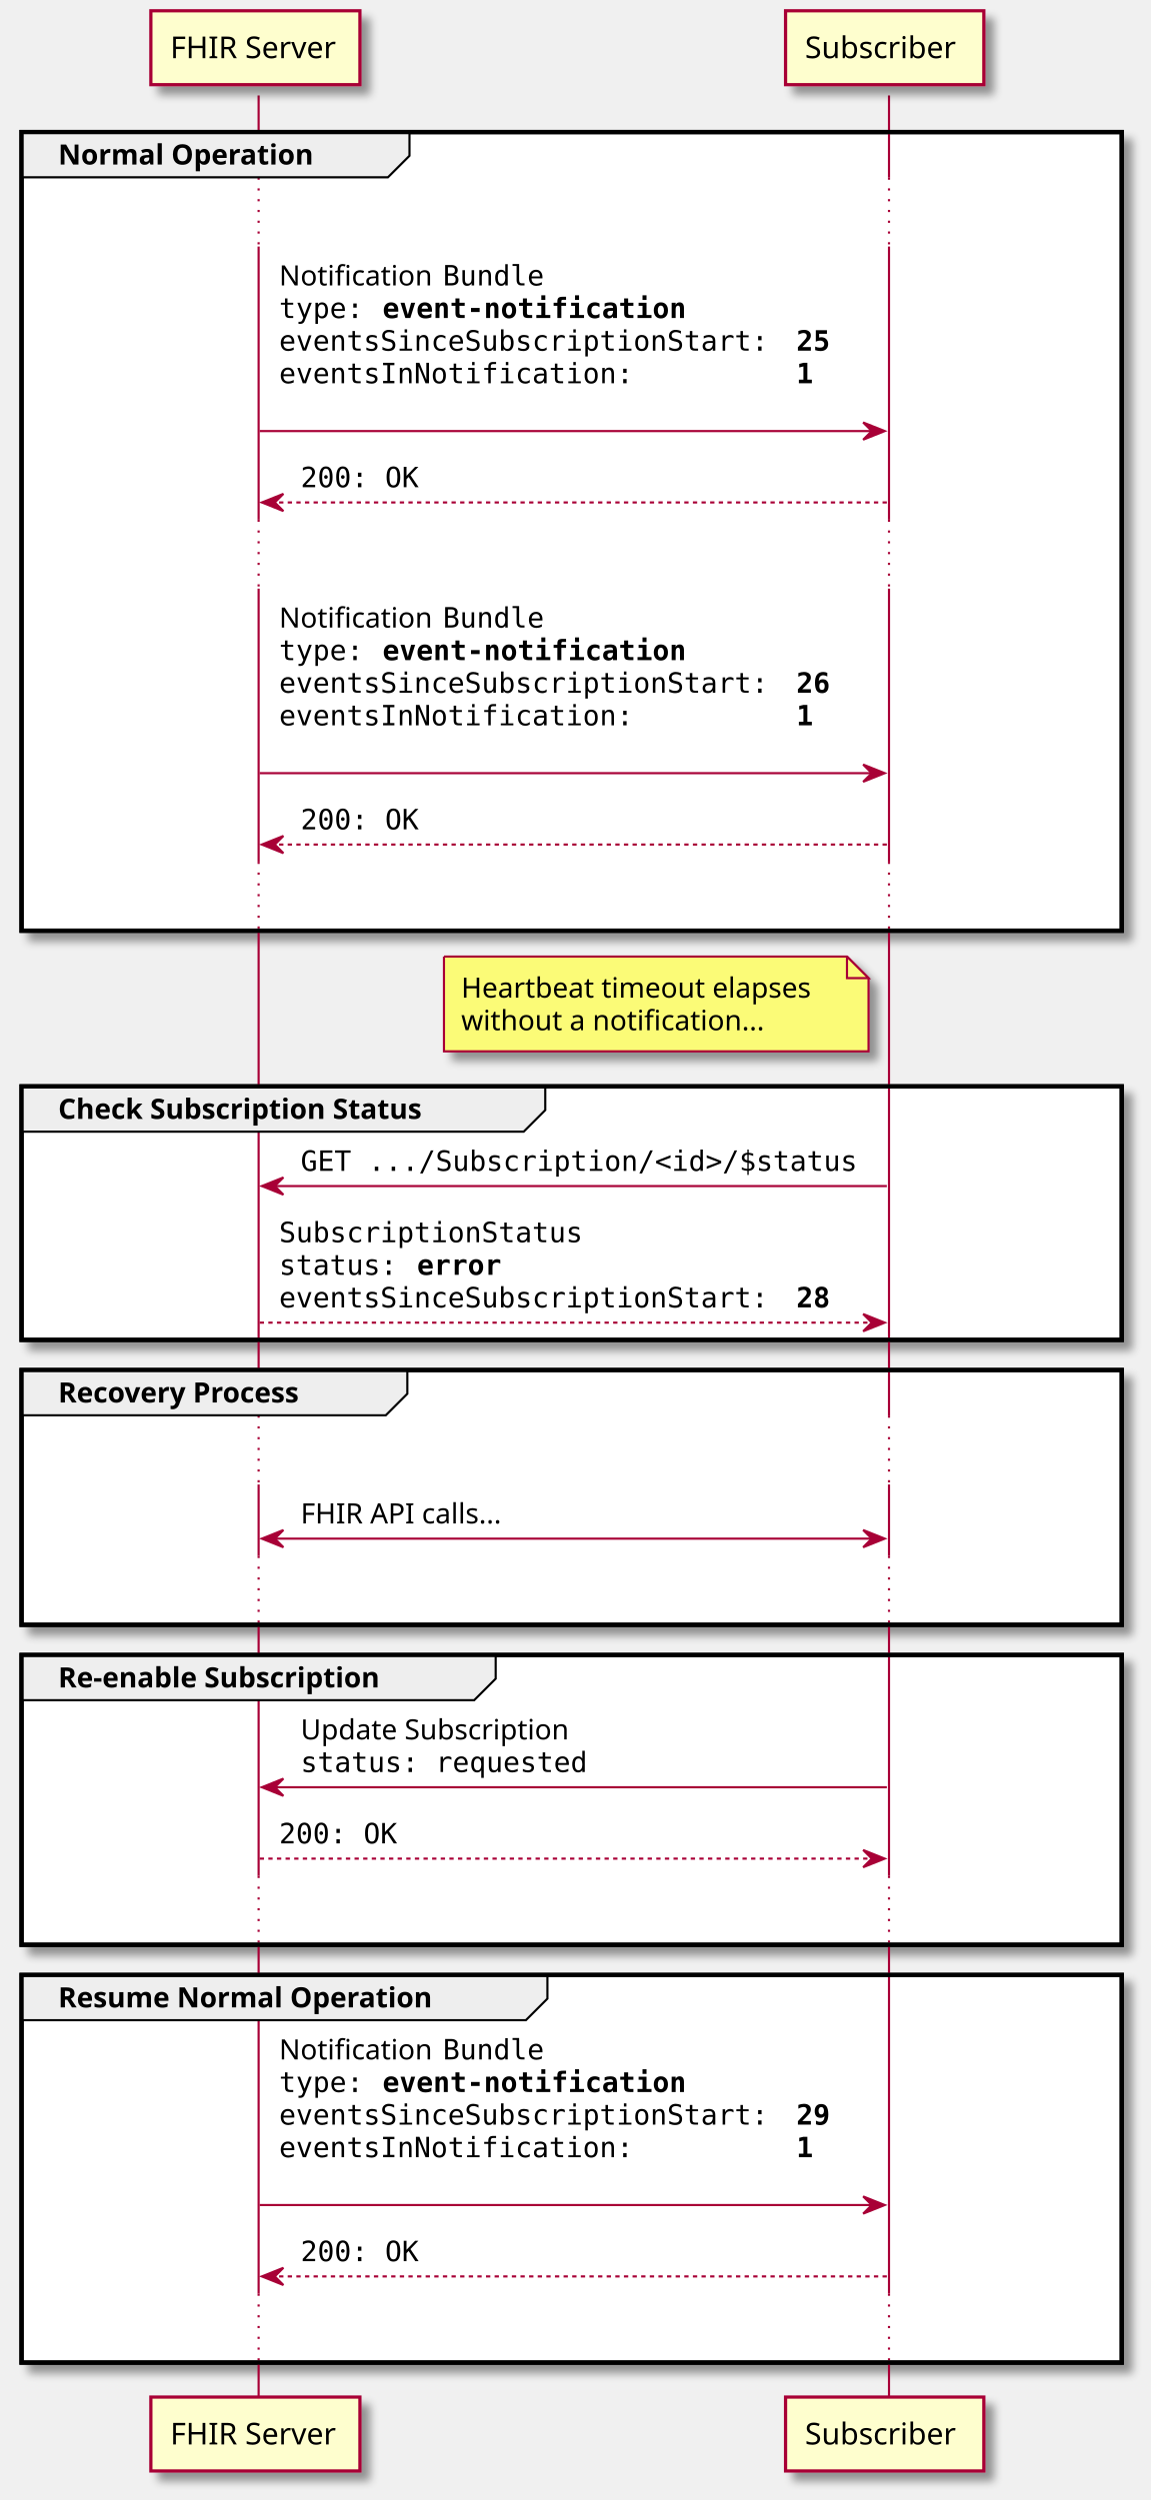
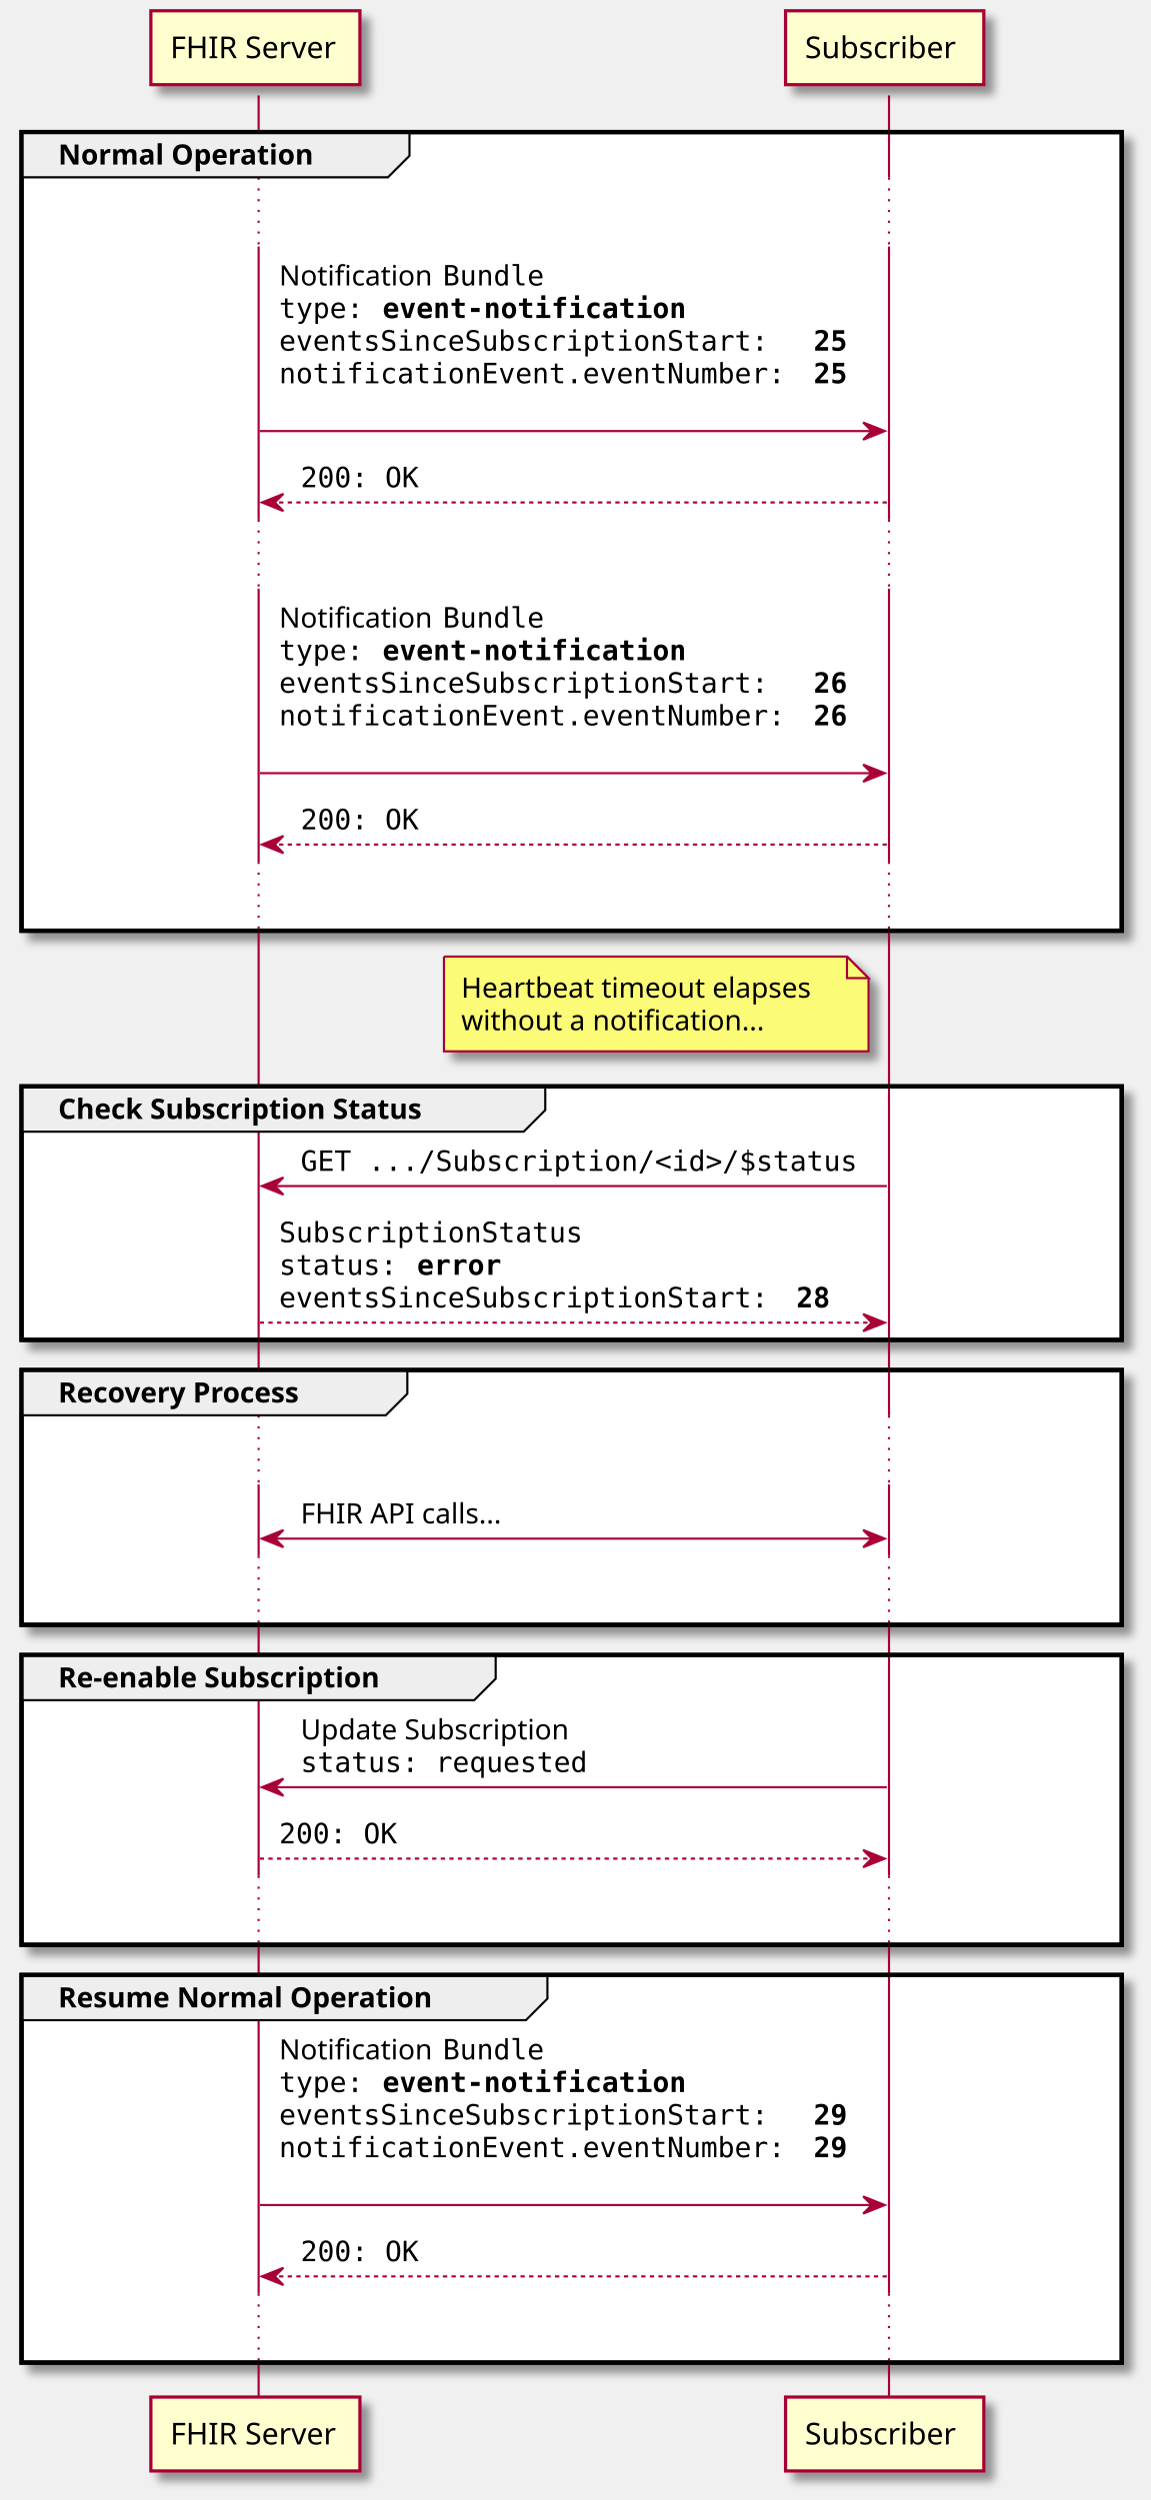
<svg xmlns="http://www.w3.org/2000/svg" contentScriptType="application/ecmascript" contentStyleType="text/css" height="1160px" preserveAspectRatio="none" style="width:534px;height:1160px;background:#FFFFFF;" version="1.1" viewBox="0 0 534 1160" width="534px" zoomAndPan="magnify">
  <defs>
-     <filter height="300%" id="f16hifwmcqaekz" width="300%" x="-1" y="-1">
+     <filter height="300%" id="f1nfqlmxdholrd" width="300%" x="-1" y="-1">
      <feGaussianBlur result="blurOut" stdDeviation="2.0" />
      <feColorMatrix in="blurOut" result="blurOut2" type="matrix" values="0 0 0 0 0 0 0 0 0 0 0 0 0 0 0 0 0 0 .4 0" />
      <feOffset dx="4.0" dy="4.0" in="blurOut2" result="blurOut3" />
      <feBlend in="SourceGraphic" in2="blurOut3" mode="normal" />
    </filter>
  </defs>
  <g>
-     <rect fill="#FFFFFF" filter="url(#f16hifwmcqaekz)" height="370.727" style="stroke:#000000;stroke-width:2.0;" width="510.5" x="10" y="61.297" />
-     <rect fill="#FFFFFF" filter="url(#f16hifwmcqaekz)" height="117.664" style="stroke:#000000;stroke-width:2.0;" width="510.5" x="10" y="504.289" />
-     <rect fill="#FFFFFF" filter="url(#f16hifwmcqaekz)" height="118.266" style="stroke:#000000;stroke-width:2.0;" width="510.5" x="10" y="635.953" />
-     <rect fill="#FFFFFF" filter="url(#f16hifwmcqaekz)" height="134.531" style="stroke:#000000;stroke-width:2.0;" width="510.5" x="10" y="768.219" />
-     <rect fill="#FFFFFF" filter="url(#f16hifwmcqaekz)" height="179.93" style="stroke:#000000;stroke-width:2.0;" width="510.5" x="10" y="916.75" />
+     <rect fill="#FFFFFF" filter="url(#f1nfqlmxdholrd)" height="370.727" style="stroke:#000000;stroke-width:2.0;" width="510.5" x="10" y="61.297" />
+     <rect fill="#FFFFFF" filter="url(#f1nfqlmxdholrd)" height="117.664" style="stroke:#000000;stroke-width:2.0;" width="510.5" x="10" y="504.289" />
+     <rect fill="#FFFFFF" filter="url(#f1nfqlmxdholrd)" height="118.266" style="stroke:#000000;stroke-width:2.0;" width="510.5" x="10" y="635.953" />
+     <rect fill="#FFFFFF" filter="url(#f1nfqlmxdholrd)" height="134.531" style="stroke:#000000;stroke-width:2.0;" width="510.5" x="10" y="768.219" />
+     <rect fill="#FFFFFF" filter="url(#f1nfqlmxdholrd)" height="179.93" style="stroke:#000000;stroke-width:2.0;" width="510.5" x="10" y="916.75" />
    <line style="stroke:#A80036;stroke-width:1.0;" x1="120" x2="120" y1="44.297" y2="82.43" />
    <line style="stroke:#A80036;stroke-width:1.0;stroke-dasharray:1.0,4.0;" x1="120" x2="120" y1="82.43" y2="114.43" />
    <line style="stroke:#A80036;stroke-width:1.0;" x1="120" x2="120" y1="114.43" y2="241.227" />
    <line style="stroke:#A80036;stroke-width:1.0;stroke-dasharray:1.0,4.0;" x1="120" x2="120" y1="241.227" y2="273.227" />
    <line style="stroke:#A80036;stroke-width:1.0;" x1="120" x2="120" y1="273.227" y2="400.023" />
    <line style="stroke:#A80036;stroke-width:1.0;stroke-dasharray:1.0,4.0;" x1="120" x2="120" y1="400.023" y2="432.023" />
    <line style="stroke:#A80036;stroke-width:1.0;" x1="120" x2="120" y1="432.023" y2="657.086" />
    <line style="stroke:#A80036;stroke-width:1.0;stroke-dasharray:1.0,4.0;" x1="120" x2="120" y1="657.086" y2="689.086" />
    <line style="stroke:#A80036;stroke-width:1.0;" x1="120" x2="120" y1="689.086" y2="722.219" />
    <line style="stroke:#A80036;stroke-width:1.0;stroke-dasharray:1.0,4.0;" x1="120" x2="120" y1="722.219" y2="754.219" />
    <line style="stroke:#A80036;stroke-width:1.0;" x1="120" x2="120" y1="754.219" y2="870.75" />
    <line style="stroke:#A80036;stroke-width:1.0;stroke-dasharray:1.0,4.0;" x1="120" x2="120" y1="870.75" y2="902.75" />
    <line style="stroke:#A80036;stroke-width:1.0;" x1="120" x2="120" y1="902.75" y2="1064.68" />
    <line style="stroke:#A80036;stroke-width:1.0;stroke-dasharray:1.0,4.0;" x1="120" x2="120" y1="1064.68" y2="1096.68" />
    <line style="stroke:#A80036;stroke-width:1.0;" x1="120" x2="120" y1="1096.68" y2="1113.68" />
    <line style="stroke:#A80036;stroke-width:1.0;" x1="412.5" x2="412.5" y1="44.297" y2="82.43" />
    <line style="stroke:#A80036;stroke-width:1.0;stroke-dasharray:1.0,4.0;" x1="412.5" x2="412.5" y1="82.43" y2="114.43" />
    <line style="stroke:#A80036;stroke-width:1.0;" x1="412.5" x2="412.5" y1="114.43" y2="241.227" />
    <line style="stroke:#A80036;stroke-width:1.0;stroke-dasharray:1.0,4.0;" x1="412.5" x2="412.5" y1="241.227" y2="273.227" />
    <line style="stroke:#A80036;stroke-width:1.0;" x1="412.5" x2="412.5" y1="273.227" y2="400.023" />
    <line style="stroke:#A80036;stroke-width:1.0;stroke-dasharray:1.0,4.0;" x1="412.5" x2="412.5" y1="400.023" y2="432.023" />
    <line style="stroke:#A80036;stroke-width:1.0;" x1="412.5" x2="412.5" y1="432.023" y2="657.086" />
    <line style="stroke:#A80036;stroke-width:1.0;stroke-dasharray:1.0,4.0;" x1="412.5" x2="412.5" y1="657.086" y2="689.086" />
    <line style="stroke:#A80036;stroke-width:1.0;" x1="412.5" x2="412.5" y1="689.086" y2="722.219" />
    <line style="stroke:#A80036;stroke-width:1.0;stroke-dasharray:1.0,4.0;" x1="412.5" x2="412.5" y1="722.219" y2="754.219" />
    <line style="stroke:#A80036;stroke-width:1.0;" x1="412.5" x2="412.5" y1="754.219" y2="870.75" />
    <line style="stroke:#A80036;stroke-width:1.0;stroke-dasharray:1.0,4.0;" x1="412.5" x2="412.5" y1="870.75" y2="902.75" />
    <line style="stroke:#A80036;stroke-width:1.0;" x1="412.5" x2="412.5" y1="902.75" y2="1064.68" />
    <line style="stroke:#A80036;stroke-width:1.0;stroke-dasharray:1.0,4.0;" x1="412.5" x2="412.5" y1="1064.68" y2="1096.68" />
    <line style="stroke:#A80036;stroke-width:1.0;" x1="412.5" x2="412.5" y1="1096.68" y2="1113.68" />
-     <rect fill="#FEFECE" filter="url(#f16hifwmcqaekz)" height="34.297" style="stroke:#A80036;stroke-width:1.5;" width="97" x="70" y="5" />
+     <rect fill="#FEFECE" filter="url(#f1nfqlmxdholrd)" height="34.297" style="stroke:#A80036;stroke-width:1.5;" width="97" x="70" y="5" />
    <text fill="#000000" font-family="sans-serif" font-size="14" lengthAdjust="spacing" textLength="79" x="79" y="26.995">FHIR Server</text>
-     <rect fill="#FEFECE" filter="url(#f16hifwmcqaekz)" height="34.297" style="stroke:#A80036;stroke-width:1.5;" width="97" x="70" y="1112.68" />
+     <rect fill="#FEFECE" filter="url(#f1nfqlmxdholrd)" height="34.297" style="stroke:#A80036;stroke-width:1.5;" width="97" x="70" y="1112.68" />
    <text fill="#000000" font-family="sans-serif" font-size="14" lengthAdjust="spacing" textLength="79" x="79" y="1134.675">FHIR Server</text>
-     <rect fill="#FEFECE" filter="url(#f16hifwmcqaekz)" height="34.297" style="stroke:#A80036;stroke-width:1.5;" width="92" x="364.5" y="5" />
+     <rect fill="#FEFECE" filter="url(#f1nfqlmxdholrd)" height="34.297" style="stroke:#A80036;stroke-width:1.5;" width="92" x="364.5" y="5" />
    <text fill="#000000" font-family="sans-serif" font-size="14" lengthAdjust="spacing" textLength="74" x="373.5" y="26.995">Subscriber</text>
-     <rect fill="#FEFECE" filter="url(#f16hifwmcqaekz)" height="34.297" style="stroke:#A80036;stroke-width:1.5;" width="92" x="364.5" y="1112.68" />
+     <rect fill="#FEFECE" filter="url(#f1nfqlmxdholrd)" height="34.297" style="stroke:#A80036;stroke-width:1.5;" width="92" x="364.5" y="1112.68" />
    <text fill="#000000" font-family="sans-serif" font-size="14" lengthAdjust="spacing" textLength="74" x="373.5" y="1134.675">Subscriber</text>
    <path d="M10,61.297 L190,61.297 L190,72.297 L180,82.297 L10,82.297 L10,61.297 " fill="#EEEEEE" style="stroke:#000000;stroke-width:1.0;" />
    <rect fill="none" height="370.727" style="stroke:#000000;stroke-width:2.0;" width="510.5" x="10" y="61.297" />
    <text fill="#000000" font-family="sans-serif" font-size="13" font-weight="bold" lengthAdjust="spacing" textLength="131" x="27" y="76.364">Normal Operation</text>
    <polygon fill="#A80036" points="400.5,196.094,410.5,200.094,400.5,204.094,404.5,200.094" style="stroke:#A80036;stroke-width:1.0;" />
    <line style="stroke:#A80036;stroke-width:1.0;" x1="120.5" x2="406.5" y1="200.094" y2="200.094" />
    <text fill="#000000" font-family="sans-serif" font-size="13" lengthAdjust="spacing" textLength="72" x="129.5" y="132.497">Notification</text>
    <text fill="#000000" font-family="monospace" font-size="13" lengthAdjust="spacing" textLength="48" x="205.5" y="132.497">Bundle</text>
    <text fill="#000000" font-family="monospace" font-size="13" lengthAdjust="spacing" textLength="40" x="129.5" y="147.629">type:</text>
    <text fill="#000000" font-family="monospace" font-size="13" font-weight="bold" lengthAdjust="spacing" textLength="144" x="177.5" y="147.629">event-notification</text>
    <text fill="#000000" font-family="monospace" font-size="13" lengthAdjust="spacing" textLength="232" x="129.5" y="162.762">eventsSinceSubscriptionStart:</text>
-     <text fill="#000000" font-family="monospace" font-size="13" font-weight="bold" lengthAdjust="spacing" textLength="16" x="369.5" y="162.762">25</text>
-     <text fill="#000000" font-family="monospace" font-size="13" lengthAdjust="spacing" textLength="168" x="129.5" y="177.895">eventsInNotification:</text>
-     <text fill="#000000" font-family="monospace" font-size="13" font-weight="bold" lengthAdjust="spacing" textLength="8" x="369.5" y="177.895">1</text>
+     <text fill="#000000" font-family="monospace" font-size="13" font-weight="bold" lengthAdjust="spacing" textLength="16" x="377.5" y="162.762">25</text>
+     <text fill="#000000" font-family="monospace" font-size="13" lengthAdjust="spacing" textLength="240" x="129.5" y="177.895">notificationEvent.eventNumber:</text>
+     <text fill="#000000" font-family="monospace" font-size="13" font-weight="bold" lengthAdjust="spacing" textLength="16" x="377.5" y="177.895">25</text>
    <text fill="#000000" font-family="sans-serif" font-size="13" lengthAdjust="spacing" textLength="0" x="133.5" y="193.028" />
    <polygon fill="#A80036" points="131.5,229.227,121.5,233.227,131.5,237.227,127.5,233.227" style="stroke:#A80036;stroke-width:1.0;" />
    <line style="stroke:#A80036;stroke-width:1.0;stroke-dasharray:2.0,2.0;" x1="125.5" x2="411.5" y1="233.227" y2="233.227" />
    <text fill="#000000" font-family="monospace" font-size="13" lengthAdjust="spacing" textLength="56" x="139.5" y="226.161">200: OK</text>
    <polygon fill="#A80036" points="400.5,354.891,410.5,358.891,400.5,362.891,404.5,358.891" style="stroke:#A80036;stroke-width:1.0;" />
    <line style="stroke:#A80036;stroke-width:1.0;" x1="120.5" x2="406.5" y1="358.891" y2="358.891" />
    <text fill="#000000" font-family="sans-serif" font-size="13" lengthAdjust="spacing" textLength="72" x="129.5" y="291.293">Notification</text>
    <text fill="#000000" font-family="monospace" font-size="13" lengthAdjust="spacing" textLength="48" x="205.5" y="291.293">Bundle</text>
    <text fill="#000000" font-family="monospace" font-size="13" lengthAdjust="spacing" textLength="40" x="129.5" y="306.426">type:</text>
    <text fill="#000000" font-family="monospace" font-size="13" font-weight="bold" lengthAdjust="spacing" textLength="144" x="177.5" y="306.426">event-notification</text>
    <text fill="#000000" font-family="monospace" font-size="13" lengthAdjust="spacing" textLength="232" x="129.5" y="321.559">eventsSinceSubscriptionStart:</text>
-     <text fill="#000000" font-family="monospace" font-size="13" font-weight="bold" lengthAdjust="spacing" textLength="16" x="369.5" y="321.559">26</text>
-     <text fill="#000000" font-family="monospace" font-size="13" lengthAdjust="spacing" textLength="168" x="129.5" y="336.692">eventsInNotification:</text>
-     <text fill="#000000" font-family="monospace" font-size="13" font-weight="bold" lengthAdjust="spacing" textLength="8" x="369.5" y="336.692">1</text>
+     <text fill="#000000" font-family="monospace" font-size="13" font-weight="bold" lengthAdjust="spacing" textLength="16" x="377.5" y="321.559">26</text>
+     <text fill="#000000" font-family="monospace" font-size="13" lengthAdjust="spacing" textLength="240" x="129.5" y="336.692">notificationEvent.eventNumber:</text>
+     <text fill="#000000" font-family="monospace" font-size="13" font-weight="bold" lengthAdjust="spacing" textLength="16" x="377.5" y="336.692">26</text>
    <text fill="#000000" font-family="sans-serif" font-size="13" lengthAdjust="spacing" textLength="0" x="133.5" y="351.825" />
    <polygon fill="#A80036" points="131.5,388.023,121.5,392.023,131.5,396.023,127.5,392.023" style="stroke:#A80036;stroke-width:1.0;" />
    <line style="stroke:#A80036;stroke-width:1.0;stroke-dasharray:2.0,2.0;" x1="125.5" x2="411.5" y1="392.023" y2="392.023" />
    <text fill="#000000" font-family="monospace" font-size="13" lengthAdjust="spacing" textLength="56" x="139.5" y="384.957">200: OK</text>
-     <path d="M206,444.023 L206,488.023 L403,488.023 L403,454.023 L393,444.023 L206,444.023 " fill="#FBFB77" filter="url(#f16hifwmcqaekz)" style="stroke:#A80036;stroke-width:1.0;" />
+     <path d="M206,444.023 L206,488.023 L403,488.023 L403,454.023 L393,444.023 L206,444.023 " fill="#FBFB77" filter="url(#f1nfqlmxdholrd)" style="stroke:#A80036;stroke-width:1.0;" />
    <path d="M393,444.023 L393,454.023 L403,454.023 L393,444.023 " fill="#FBFB77" style="stroke:#A80036;stroke-width:1.0;" />
    <text fill="#000000" font-family="sans-serif" font-size="13" lengthAdjust="spacing" textLength="172" x="214" y="463.09">Heartbeat timeout elapses</text>
    <text fill="#000000" font-family="sans-serif" font-size="13" lengthAdjust="spacing" textLength="144" x="214" y="478.223">without a notification...</text>
    <path d="M10,504.289 L253,504.289 L253,515.289 L243,525.289 L10,525.289 L10,504.289 " fill="#EEEEEE" style="stroke:#000000;stroke-width:1.0;" />
    <rect fill="none" height="117.664" style="stroke:#000000;stroke-width:2.0;" width="510.5" x="10" y="504.289" />
    <text fill="#000000" font-family="sans-serif" font-size="13" font-weight="bold" lengthAdjust="spacing" textLength="194" x="27" y="519.356">Check Subscription Status</text>
    <polygon fill="#A80036" points="131.5,546.555,121.5,550.555,131.5,554.555,127.5,550.555" style="stroke:#A80036;stroke-width:1.0;" />
    <line style="stroke:#A80036;stroke-width:1.0;" x1="125.5" x2="411.5" y1="550.555" y2="550.555" />
    <text fill="#000000" font-family="monospace" font-size="13" lengthAdjust="spacing" textLength="264" x="139.5" y="543.489">GET .../Subscription/&lt;id&gt;/$status</text>
    <polygon fill="#A80036" points="400.5,609.953,410.5,613.953,400.5,617.953,404.5,613.953" style="stroke:#A80036;stroke-width:1.0;" />
    <line style="stroke:#A80036;stroke-width:1.0;stroke-dasharray:2.0,2.0;" x1="120.5" x2="406.5" y1="613.953" y2="613.953" />
    <text fill="#000000" font-family="monospace" font-size="13" lengthAdjust="spacing" textLength="144" x="129.5" y="576.622">SubscriptionStatus</text>
    <text fill="#000000" font-family="monospace" font-size="13" lengthAdjust="spacing" textLength="56" x="129.5" y="591.754">status:</text>
    <text fill="#000000" font-family="monospace" font-size="13" font-weight="bold" lengthAdjust="spacing" textLength="40" x="193.5" y="591.754">error</text>
    <text fill="#000000" font-family="monospace" font-size="13" lengthAdjust="spacing" textLength="232" x="129.5" y="606.887">eventsSinceSubscriptionStart:</text>
    <text fill="#000000" font-family="monospace" font-size="13" font-weight="bold" lengthAdjust="spacing" textLength="16" x="369.5" y="606.887">28</text>
    <path d="M10,635.953 L189,635.953 L189,646.953 L179,656.953 L10,656.953 L10,635.953 " fill="#EEEEEE" style="stroke:#000000;stroke-width:1.0;" />
    <rect fill="none" height="118.266" style="stroke:#000000;stroke-width:2.0;" width="510.5" x="10" y="635.953" />
    <text fill="#000000" font-family="sans-serif" font-size="13" font-weight="bold" lengthAdjust="spacing" textLength="130" x="27" y="651.02">Recovery Process</text>
    <polygon fill="#A80036" points="131.5,710.219,121.5,714.219,131.5,718.219,127.5,714.219" style="stroke:#A80036;stroke-width:1.0;" />
    <polygon fill="#A80036" points="400.5,710.219,410.5,714.219,400.5,718.219,404.5,714.219" style="stroke:#A80036;stroke-width:1.0;" />
    <line style="stroke:#A80036;stroke-width:1.0;" x1="125.5" x2="406.5" y1="714.219" y2="714.219" />
    <text fill="#000000" font-family="sans-serif" font-size="13" lengthAdjust="spacing" textLength="96" x="139.5" y="707.153">FHIR API calls...</text>
    <path d="M10,768.219 L230,768.219 L230,779.219 L220,789.219 L10,789.219 L10,768.219 " fill="#EEEEEE" style="stroke:#000000;stroke-width:1.0;" />
    <rect fill="none" height="134.531" style="stroke:#000000;stroke-width:2.0;" width="510.5" x="10" y="768.219" />
    <text fill="#000000" font-family="sans-serif" font-size="13" font-weight="bold" lengthAdjust="spacing" textLength="171" x="27" y="783.286">Re-enable Subscription</text>
    <polygon fill="#A80036" points="131.5,825.617,121.5,829.617,131.5,833.617,127.5,829.617" style="stroke:#A80036;stroke-width:1.0;" />
    <line style="stroke:#A80036;stroke-width:1.0;" x1="125.5" x2="411.5" y1="829.617" y2="829.617" />
    <text fill="#000000" font-family="sans-serif" font-size="13" lengthAdjust="spacing" textLength="130" x="139.5" y="807.418">Update Subscription</text>
    <text fill="#000000" font-family="monospace" font-size="13" lengthAdjust="spacing" textLength="136" x="139.5" y="822.551">status: requested</text>
    <polygon fill="#A80036" points="400.5,858.75,410.5,862.75,400.5,866.75,404.5,862.75" style="stroke:#A80036;stroke-width:1.0;" />
    <line style="stroke:#A80036;stroke-width:1.0;stroke-dasharray:2.0,2.0;" x1="120.5" x2="406.5" y1="862.75" y2="862.75" />
    <text fill="#000000" font-family="monospace" font-size="13" lengthAdjust="spacing" textLength="56" x="129.5" y="855.684">200: OK</text>
    <path d="M10,916.75 L254,916.75 L254,927.75 L244,937.75 L10,937.75 L10,916.75 " fill="#EEEEEE" style="stroke:#000000;stroke-width:1.0;" />
    <rect fill="none" height="179.93" style="stroke:#000000;stroke-width:2.0;" width="510.5" x="10" y="916.75" />
    <text fill="#000000" font-family="sans-serif" font-size="13" font-weight="bold" lengthAdjust="spacing" textLength="195" x="27" y="931.817">Resume Normal Operation</text>
    <polygon fill="#A80036" points="400.5,1019.547,410.5,1023.547,400.5,1027.547,404.5,1023.547" style="stroke:#A80036;stroke-width:1.0;" />
    <line style="stroke:#A80036;stroke-width:1.0;" x1="120.5" x2="406.5" y1="1023.547" y2="1023.547" />
    <text fill="#000000" font-family="sans-serif" font-size="13" lengthAdjust="spacing" textLength="72" x="129.5" y="955.95">Notification</text>
    <text fill="#000000" font-family="monospace" font-size="13" lengthAdjust="spacing" textLength="48" x="205.5" y="955.95">Bundle</text>
    <text fill="#000000" font-family="monospace" font-size="13" lengthAdjust="spacing" textLength="40" x="129.5" y="971.082">type:</text>
    <text fill="#000000" font-family="monospace" font-size="13" font-weight="bold" lengthAdjust="spacing" textLength="144" x="177.5" y="971.082">event-notification</text>
    <text fill="#000000" font-family="monospace" font-size="13" lengthAdjust="spacing" textLength="232" x="129.5" y="986.215">eventsSinceSubscriptionStart:</text>
-     <text fill="#000000" font-family="monospace" font-size="13" font-weight="bold" lengthAdjust="spacing" textLength="16" x="369.5" y="986.215">29</text>
-     <text fill="#000000" font-family="monospace" font-size="13" lengthAdjust="spacing" textLength="168" x="129.5" y="1001.348">eventsInNotification:</text>
-     <text fill="#000000" font-family="monospace" font-size="13" font-weight="bold" lengthAdjust="spacing" textLength="8" x="369.5" y="1001.348">1</text>
+     <text fill="#000000" font-family="monospace" font-size="13" font-weight="bold" lengthAdjust="spacing" textLength="16" x="377.5" y="986.215">29</text>
+     <text fill="#000000" font-family="monospace" font-size="13" lengthAdjust="spacing" textLength="240" x="129.5" y="1001.348">notificationEvent.eventNumber:</text>
+     <text fill="#000000" font-family="monospace" font-size="13" font-weight="bold" lengthAdjust="spacing" textLength="16" x="377.5" y="1001.348">29</text>
    <text fill="#000000" font-family="sans-serif" font-size="13" lengthAdjust="spacing" textLength="0" x="133.5" y="1016.481" />
    <polygon fill="#A80036" points="131.5,1052.68,121.5,1056.68,131.5,1060.68,127.5,1056.68" style="stroke:#A80036;stroke-width:1.0;" />
    <line style="stroke:#A80036;stroke-width:1.0;stroke-dasharray:2.0,2.0;" x1="125.5" x2="411.5" y1="1056.68" y2="1056.68" />
    <text fill="#000000" font-family="monospace" font-size="13" lengthAdjust="spacing" textLength="56" x="139.5" y="1049.614">200: OK</text>
  </g>
</svg>
